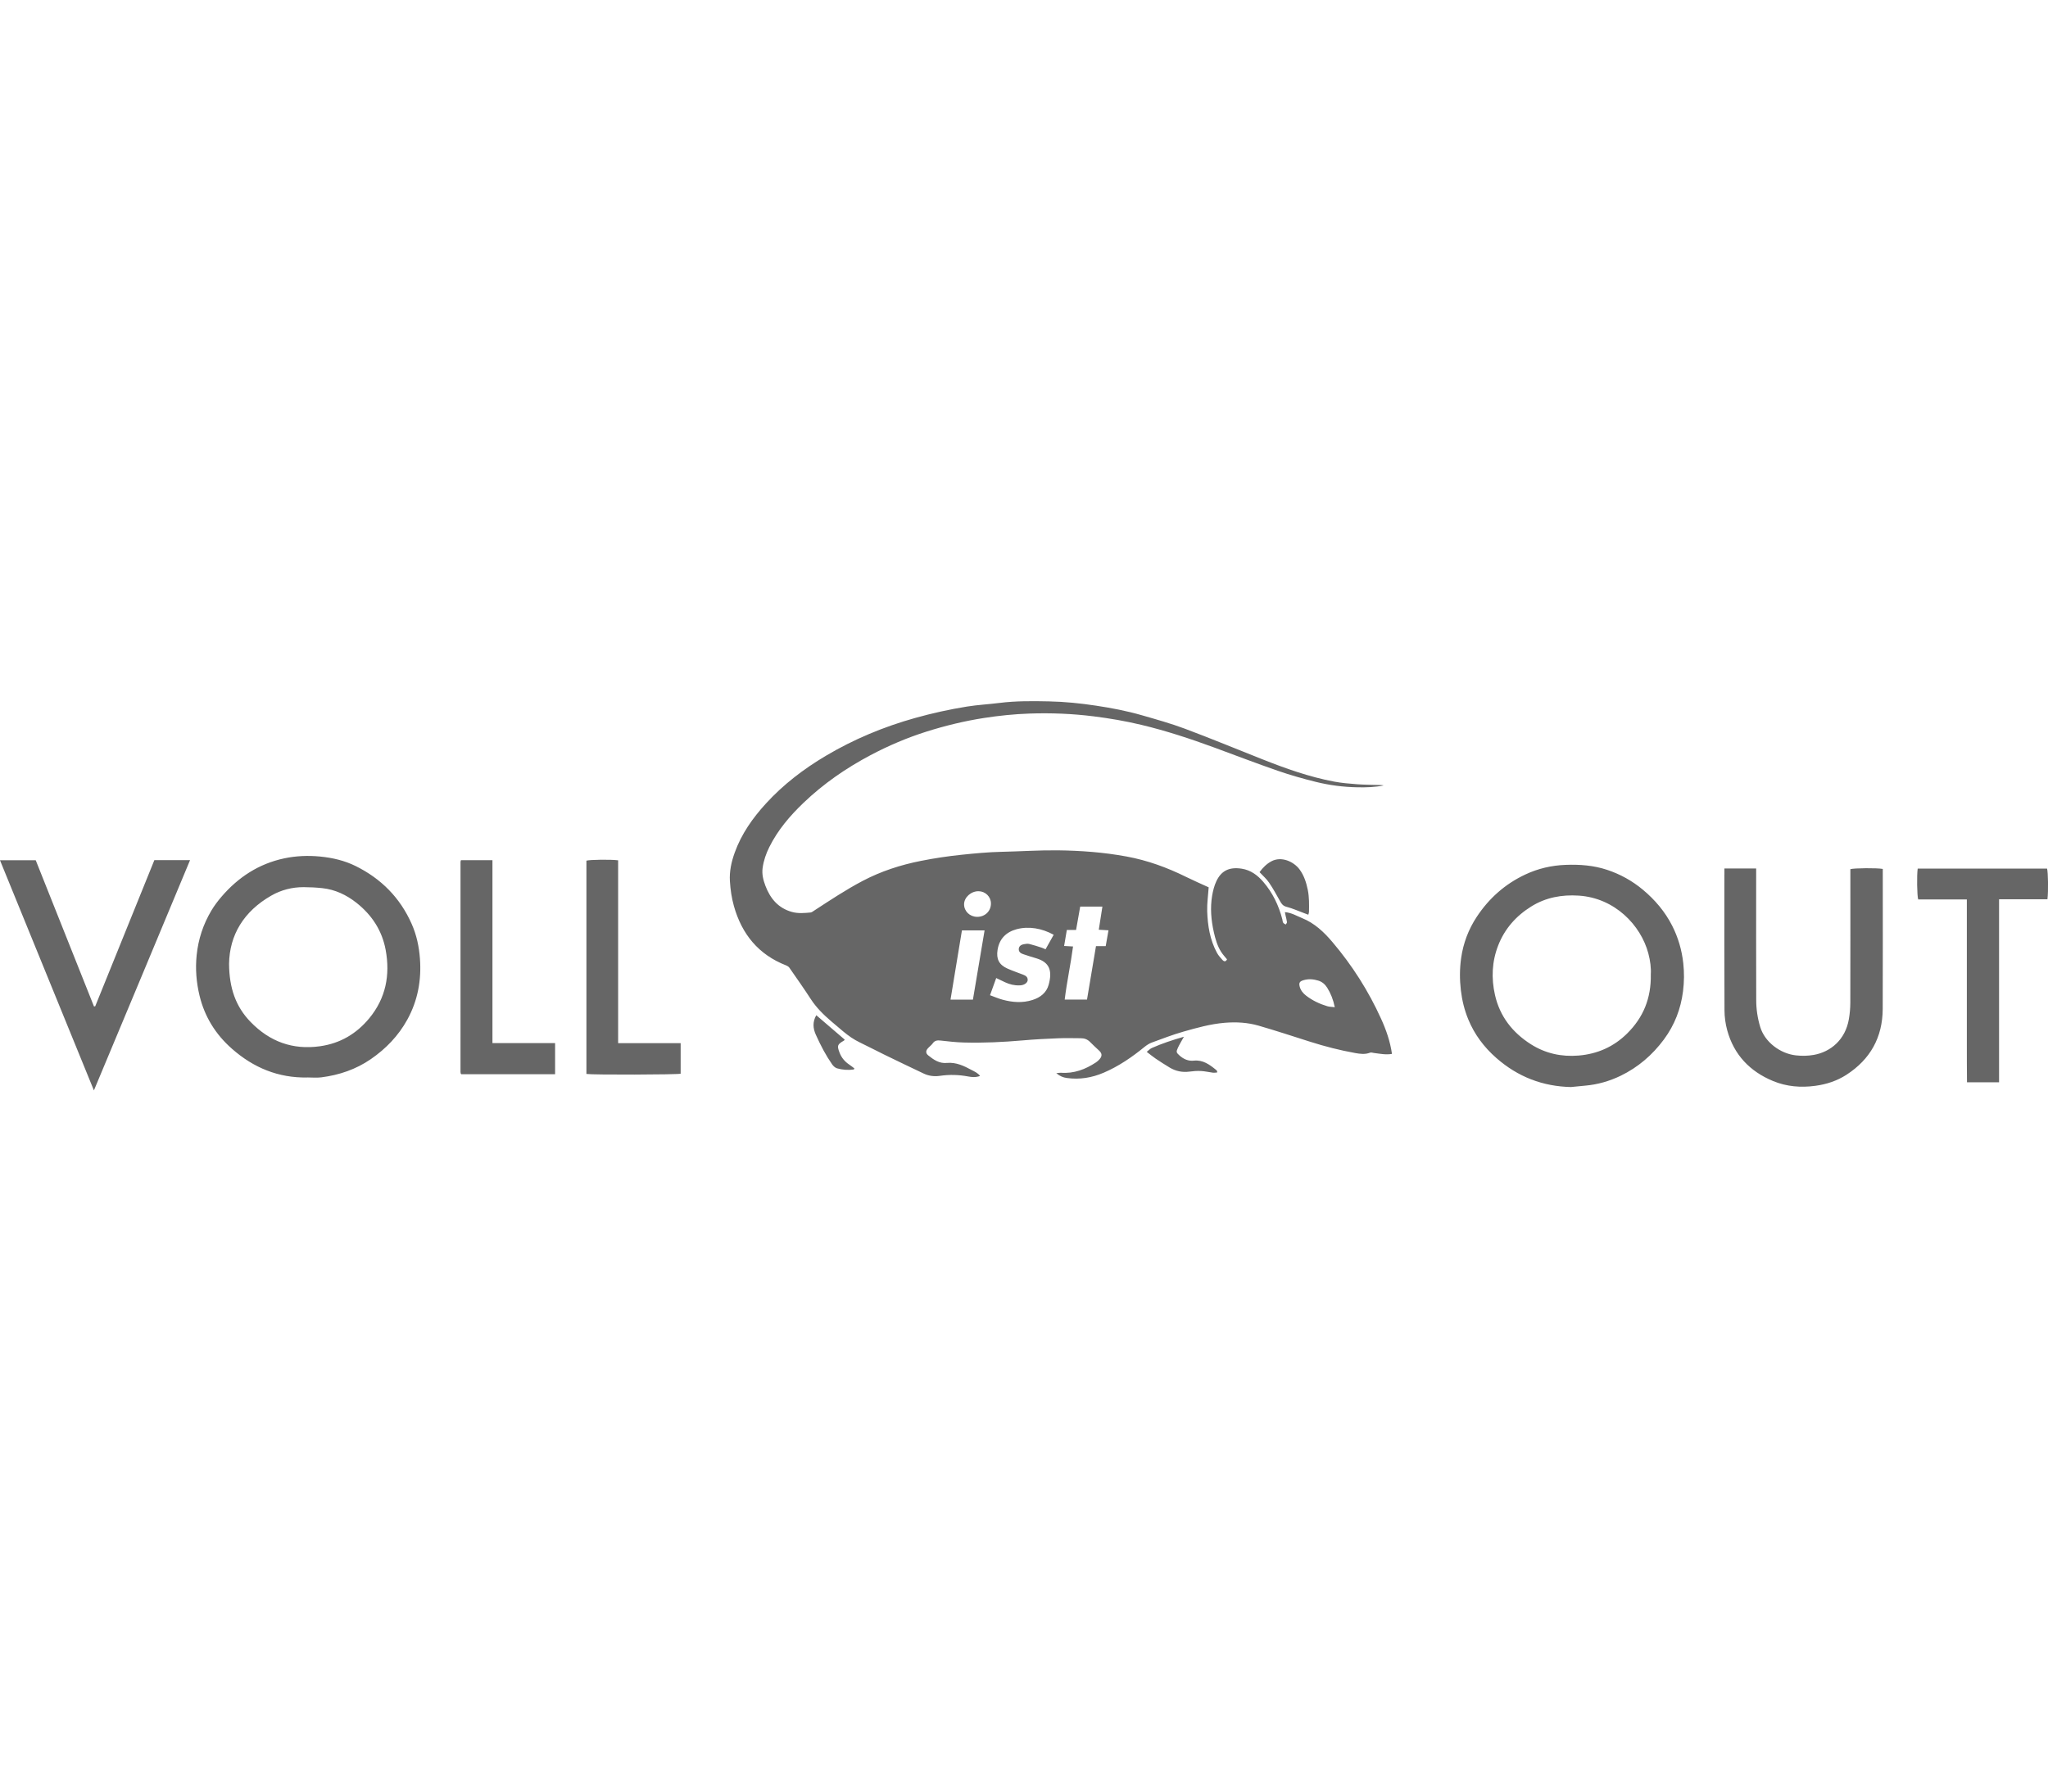
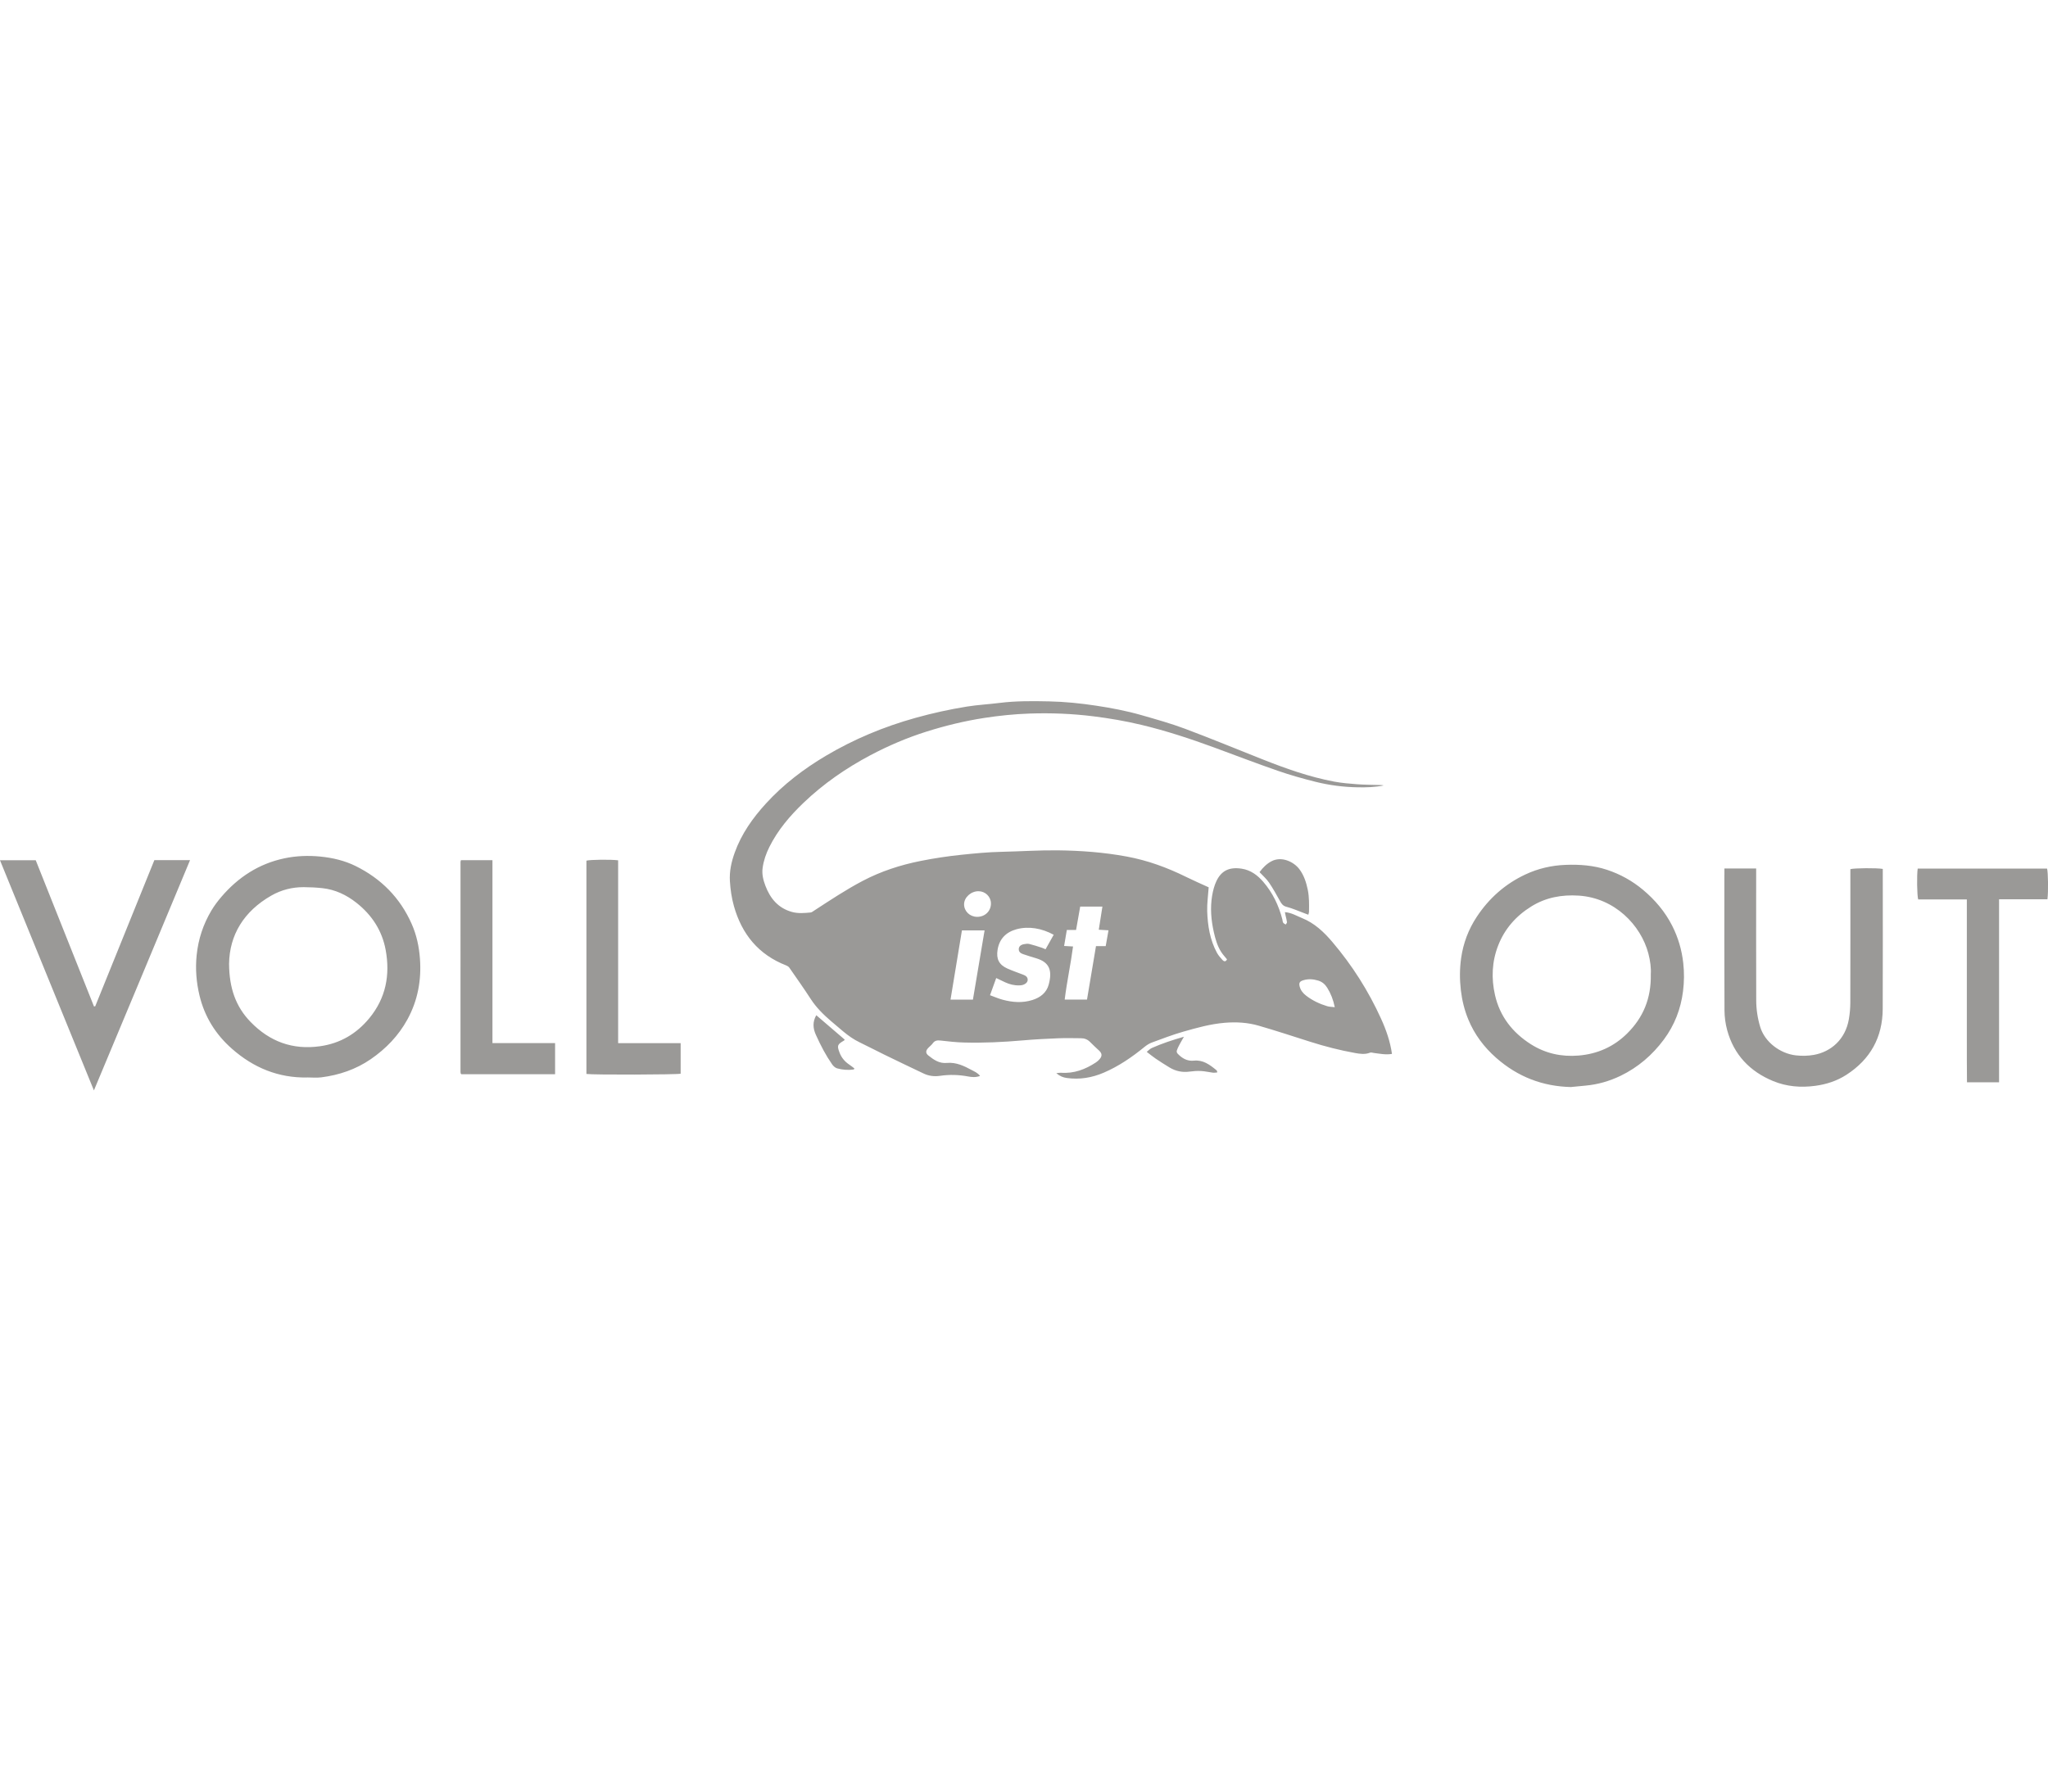
<svg xmlns="http://www.w3.org/2000/svg" version="1.1" id="Ebene_1" x="0px" y="0px" width="200px" height="175px" viewBox="0 0 200 175" enable-background="new 0 0 200 175" xml:space="preserve">
-   <path fill="#666666" d="M118.036,86.661c-0.056,0.825-0.168,1.579-0.146,2.327c0.045,1.421,0.267,2.816,0.959,4.091  c0.141,0.254,0.342,0.479,0.539,0.696c0.141,0.152,0.313,0.188,0.438-0.067c-0.191-0.237-0.406-0.465-0.57-0.724  c-0.376-0.588-0.564-1.254-0.717-1.928c-0.266-1.181-0.367-2.373-0.166-3.571c0.082-0.479,0.206-0.971,0.412-1.409  c0.469-0.993,1.218-1.419,2.477-1.224c0.875,0.136,1.545,0.635,2.104,1.285c0.919,1.067,1.511,2.305,1.862,3.663  c0.028,0.111,0.025,0.238,0.084,0.331c0.049,0.08,0.162,0.119,0.248,0.175c0.043-0.076,0.129-0.158,0.121-0.229  c-0.023-0.21-0.084-0.418-0.132-0.626c-0.022-0.107-0.044-0.217-0.071-0.354c0.641,0.049,1.145,0.366,1.683,0.584  c1.212,0.489,2.134,1.364,2.957,2.336c1.929,2.271,3.515,4.766,4.747,7.479c0.498,1.093,0.893,2.218,1.07,3.448  c-0.607,0.104-1.186-0.02-1.765-0.092c-0.127-0.018-0.272-0.071-0.379-0.029c-0.485,0.193-0.983,0.119-1.46,0.033  c-1.486-0.267-2.948-0.642-4.389-1.101c-1.674-0.532-3.342-1.081-5.028-1.569c-1.076-0.312-2.187-0.375-3.315-0.281  c-1.389,0.115-2.715,0.488-4.039,0.865c-1.037,0.297-2.053,0.688-3.069,1.061c-0.255,0.094-0.501,0.25-0.714,0.423  c-1.229,1.005-2.527,1.897-3.99,2.524c-1.154,0.494-2.355,0.695-3.611,0.518c-0.348-0.049-0.662-0.168-1.023-0.469  c0.218-0.021,0.334-0.051,0.447-0.043c1.271,0.098,2.393-0.326,3.433-1.014c0.137-0.088,0.26-0.207,0.364-0.33  c0.25-0.293,0.224-0.551-0.058-0.814c-0.3-0.279-0.604-0.559-0.891-0.85c-0.247-0.252-0.544-0.363-0.888-0.363  c-0.74-0.004-1.484-0.027-2.226,0.004c-1.147,0.047-2.298,0.105-3.443,0.206c-1.92,0.167-3.842,0.261-5.768,0.208  c-0.753-0.02-1.507-0.105-2.257-0.191c-0.319-0.035-0.571-0.02-0.776,0.269c-0.132,0.187-0.33,0.321-0.481,0.495  c-0.217,0.248-0.211,0.482,0.042,0.687c0.53,0.423,1.07,0.808,1.82,0.734c0.891-0.084,1.67,0.288,2.426,0.698  c0.279,0.15,0.587,0.271,0.812,0.576c-0.42,0.15-0.794,0.119-1.161,0.049c-0.914-0.172-1.825-0.198-2.747-0.063  c-0.543,0.08-1.088,0.02-1.59-0.219c-1.277-0.604-2.548-1.215-3.818-1.833c-0.813-0.396-1.612-0.819-2.428-1.21  c-0.6-0.287-1.132-0.666-1.638-1.088c-0.392-0.326-0.779-0.656-1.166-0.988c-0.75-0.645-1.447-1.33-1.99-2.17  c-0.669-1.035-1.384-2.04-2.087-3.055c-0.067-0.096-0.19-0.174-0.303-0.219c-2.706-1.051-4.336-3.048-5.11-5.8  c-0.223-0.794-0.34-1.607-0.391-2.425c-0.061-0.964,0.145-1.894,0.471-2.798c0.657-1.829,1.753-3.377,3.051-4.796  c1.703-1.864,3.69-3.379,5.851-4.661c2.741-1.625,5.662-2.84,8.734-3.698c1.664-0.464,3.343-0.836,5.045-1.109  c1.052-0.168,2.122-0.222,3.18-0.356c1.606-0.202,3.22-0.185,4.833-0.151c1.543,0.032,3.078,0.19,4.605,0.421  c1.497,0.226,2.979,0.509,4.432,0.927c1.422,0.409,2.851,0.806,4.232,1.323c2.523,0.945,5.016,1.975,7.521,2.968  c2.293,0.91,4.615,1.74,7.048,2.197c0.739,0.139,1.497,0.201,2.249,0.258c0.688,0.053,1.379,0.053,2.07,0.074  c0.172,0.005,0.349,0,0.522,0.043c-0.842,0.176-1.692,0.197-2.545,0.183c-1.386-0.024-2.754-0.201-4.095-0.534  c-1.256-0.312-2.508-0.667-3.729-1.091c-2.063-0.714-4.104-1.498-6.155-2.253c-2.345-0.862-4.715-1.643-7.146-2.224  c-1.531-0.366-3.084-0.634-4.647-0.829c-2.08-0.261-4.166-0.344-6.257-0.273c-1.49,0.051-2.975,0.203-4.455,0.432  c-1.906,0.296-3.766,0.748-5.603,1.326c-1.901,0.6-3.728,1.379-5.487,2.31c-2.381,1.261-4.585,2.783-6.537,4.651  c-1.326,1.27-2.508,2.654-3.334,4.312c-0.325,0.65-0.561,1.33-0.66,2.052c-0.083,0.605,0.06,1.176,0.271,1.735  c0.474,1.25,1.254,2.189,2.596,2.561c0.602,0.166,1.209,0.109,1.815,0.053c0.119-0.011,0.232-0.107,0.341-0.178  c1.559-1.013,3.105-2.045,4.754-2.911c1.788-0.94,3.686-1.555,5.662-1.948c1.321-0.264,2.649-0.462,3.991-0.602  c1.291-0.134,2.58-0.259,3.879-0.287c1.841-0.039,3.684-0.166,5.523-0.145c2.25,0.027,4.492,0.192,6.715,0.603  c2.039,0.375,3.955,1.075,5.804,1.989c0.735,0.363,1.489,0.689,2.217,1.023L118.036,86.661z M102.895,91.305  c-1.143-0.63-2.438-0.859-3.62-0.539c-1.013,0.274-1.683,0.93-1.856,2.012c-0.144,0.895,0.142,1.463,0.965,1.83  c0.495,0.221,1.008,0.395,1.515,0.59c0.24,0.092,0.462,0.211,0.462,0.51c0.002,0.244-0.242,0.455-0.577,0.521  c-0.079,0.017-0.164,0.017-0.245,0.02c-0.487,0.018-0.945-0.098-1.384-0.301c-0.279-0.129-0.554-0.266-0.868-0.414  c-0.206,0.568-0.4,1.104-0.606,1.677c0.429,0.155,0.82,0.329,1.228,0.438c0.966,0.262,1.941,0.338,2.916,0.029  c0.768-0.242,1.37-0.707,1.584-1.492c0.39-1.428,0.043-2.197-1.193-2.576c-0.44-0.135-0.883-0.262-1.316-0.416  c-0.219-0.076-0.418-0.209-0.411-0.49c0.007-0.238,0.169-0.412,0.489-0.475c0.176-0.035,0.37-0.065,0.538-0.025  c0.412,0.1,0.815,0.238,1.219,0.367c0.119,0.037,0.232,0.098,0.369,0.154c0.272-0.486,0.528-0.941,0.803-1.431L102.895,91.305z   M104.182,90.841l-0.264,1.56l0.871,0.05c-0.229,1.751-0.605,3.454-0.814,5.185h2.178l0.877-5.221h0.949l0.273-1.545  c-0.342-0.02-0.631-0.037-0.949-0.055l0.354-2.26h-2.169c-0.135,0.754-0.268,1.502-0.403,2.281h-0.901v0.005H104.182z M96.152,90.88  h-2.214c-0.374,2.269-0.742,4.507-1.114,6.763h2.188l1.139-6.765L96.152,90.88z M130.35,98.384c-0.152-0.743-0.393-1.35-0.742-1.907  c-0.209-0.332-0.493-0.578-0.869-0.693c-0.479-0.145-0.961-0.188-1.452-0.037c-0.353,0.107-0.455,0.244-0.37,0.598  c0.093,0.385,0.331,0.676,0.636,0.91c0.617,0.479,1.314,0.803,2.058,1.029c0.211,0.066,0.445,0.061,0.742,0.098v0.003H130.35z   M95.419,89.557c0.777,0.004,1.362-0.566,1.353-1.318c-0.007-0.648-0.54-1.176-1.199-1.186c-0.741-0.014-1.423,0.598-1.425,1.279  c0,0.679,0.563,1.22,1.273,1.224L95.419,89.557z M153.451,106.182c-2.801-0.056-5.233-1-7.334-2.847  c-1.197-1.054-2.123-2.287-2.729-3.758c-0.377-0.915-0.609-1.863-0.726-2.853c-0.122-1.055-0.121-2.1,0.028-3.146  c0.207-1.453,0.715-2.798,1.523-4.021c1.197-1.813,2.766-3.208,4.735-4.133c1.25-0.589,2.573-0.894,3.948-0.945  c1.371-0.053,2.723,0.048,4.041,0.483c1.299,0.43,2.469,1.081,3.512,1.954c1.17,0.98,2.146,2.127,2.845,3.498  c0.587,1.152,0.942,2.367,1.087,3.658c0.102,0.924,0.092,1.836-0.023,2.751c-0.217,1.729-0.827,3.308-1.868,4.712  c-1.128,1.52-2.523,2.721-4.229,3.547c-1.091,0.525-2.236,0.854-3.441,0.961c-0.459,0.04-0.916,0.088-1.373,0.133L153.451,106.182z   M161.21,95.171c0.042-0.594-0.048-1.323-0.239-2.043c-0.734-2.765-3.279-5.416-6.797-5.645c-1.643-0.108-3.214,0.174-4.635,1.059  c-1.48,0.92-2.594,2.174-3.23,3.804c-0.615,1.571-0.686,3.209-0.314,4.844c0.474,2.094,1.712,3.672,3.507,4.812  c1.42,0.899,2.979,1.241,4.655,1.103c1.841-0.153,3.435-0.858,4.744-2.156c1.558-1.543,2.357-3.413,2.31-5.778V95.171z   M30.008,105.248c-2.826,0.05-5.254-0.95-7.362-2.811c-1.593-1.401-2.662-3.125-3.158-5.176c-0.312-1.295-0.421-2.615-0.284-3.959  c0.161-1.568,0.639-3.018,1.439-4.361c0.285-0.479,0.627-0.93,0.99-1.354c1.632-1.904,3.645-3.216,6.115-3.742  c1.159-0.247,2.339-0.294,3.53-0.178c1.208,0.12,2.368,0.392,3.451,0.926c2.493,1.232,4.347,3.1,5.477,5.661  c0.476,1.077,0.718,2.212,0.804,3.384c0.155,2.1-0.21,4.088-1.224,5.941c-0.871,1.59-2.097,2.861-3.583,3.883  c-1.451,0.996-3.076,1.547-4.811,1.77c-0.453,0.06-0.92,0.011-1.381,0.011L30.008,105.248z M22.37,94.154  c0.018,2.357,0.649,4.173,2.101,5.668c1.866,1.921,4.104,2.75,6.782,2.373c1.974-0.278,3.559-1.219,4.81-2.734  c1.614-1.956,2.051-4.22,1.6-6.669c-0.348-1.89-1.341-3.409-2.839-4.597c-0.984-0.779-2.089-1.307-3.349-1.442  c-0.603-0.065-1.211-0.095-1.817-0.097c-1.122-0.004-2.193,0.27-3.16,0.822c-2.691,1.536-4.09,3.855-4.128,6.67V94.154z   M168.396,85.439c0,4.417-0.013,8.834,0.011,13.25c0.003,0.648,0.094,1.316,0.265,1.943c0.656,2.401,2.215,4.027,4.49,4.967  c1.316,0.541,2.695,0.654,4.111,0.463c1.098-0.147,2.119-0.483,3.041-1.078c2.332-1.504,3.533-3.659,3.545-6.438  c0.018-4.401,0.006-8.802,0.006-13.202v-0.469c-0.561-0.104-2.771-0.088-3.165,0.022v0.577c0,4.154,0.005,8.305-0.005,12.459  c-0.002,0.539-0.049,1.084-0.141,1.614c-0.341,1.996-1.762,3.198-3.423,3.493c-0.577,0.102-1.161,0.113-1.758,0.046  c-1.547-0.175-3.031-1.313-3.474-2.765c-0.26-0.857-0.392-1.734-0.393-2.621c-0.015-4.088-0.006-8.176-0.006-12.263v-0.605H168.4  v0.605L168.396,85.439L168.396,85.439z M9.177,98.305c-1.9-4.771-3.8-9.539-5.689-14.281h-3.491  c3.061,7.503,6.099,14.949,9.174,22.485c3.16-7.558,6.276-15.008,9.39-22.495h-3.486c-1.931,4.773-3.854,9.526-5.777,14.28  L9.177,98.305L9.177,98.305z M199.902,84.844h-12.627c-0.094,0.639-0.068,2.624,0.048,3.014h4.751v13.931  c0,0.658,0,1.318,0.002,1.979c0.002,0.65,0.008,1.303,0.012,1.951h3.133v-17.88h4.725c0.097-0.775,0.064-2.664-0.037-2.995H199.902z   M60.365,84.034c-0.71-0.095-2.754-0.067-3.097,0.033v20.835c0.615,0.099,8.843,0.072,9.202-0.024v-2.987h-6.105V84.034  L60.365,84.034z M48.091,101.887V84.019h-3.079c-0.019,0.079-0.04,0.125-0.04,0.172c-0.002,6.843-0.002,13.681-0.001,20.521  c0,0.05,0.012,0.101,0.022,0.146c0.003,0.016,0.019,0.027,0.029,0.039c0.01,0.014,0.023,0.023,0.029,0.031h9.157v-3.041H48.091  L48.091,101.887L48.091,101.887z M123.932,86.214c0.396,0.581,0.734,1.201,1.077,1.815c0.147,0.267,0.288,0.459,0.628,0.548  c0.6,0.155,1.172,0.416,1.756,0.631c0.116,0.043,0.231,0.086,0.373,0.14c0.029-0.117,0.064-0.193,0.066-0.269  c0.012-0.724,0.027-1.447-0.119-2.161c-0.146-0.712-0.363-1.396-0.801-1.991c-0.569-0.775-1.783-1.315-2.748-0.799  c-0.471,0.252-0.839,0.618-1.161,1.062C123.341,85.556,123.688,85.851,123.932,86.214L123.932,86.214z M112.465,102.378  c-0.168,0.074-0.301,0.228-0.48,0.366c0.32,0.242,0.584,0.464,0.867,0.656c0.448,0.304,0.906,0.595,1.369,0.875  c0.598,0.359,1.24,0.492,1.938,0.398c0.372-0.051,0.753-0.078,1.127-0.059c0.39,0.02,0.776,0.115,1.165,0.164  c0.137,0.016,0.277-0.012,0.415-0.021c-0.007-0.081,0-0.116-0.015-0.143c-0.024-0.041-0.058-0.081-0.096-0.111  c-0.632-0.514-1.277-0.993-2.16-0.901c-0.545,0.059-0.996-0.14-1.396-0.492c-0.328-0.293-0.357-0.36-0.171-0.762  c0.158-0.341,0.357-0.662,0.589-1.08c-1.138,0.326-2.162,0.666-3.147,1.104L112.465,102.378z M83.438,104.363  c-0.168-0.127-0.332-0.262-0.506-0.377c-0.438-0.293-0.76-0.68-0.947-1.172c-0.26-0.684-0.212-0.799,0.435-1.172  c0.026-0.016,0.041-0.051,0.072-0.094l-2.777-2.383c-0.374,0.65-0.328,1.283-0.042,1.91c0.238,0.523,0.486,1.045,0.763,1.549  c0.25,0.46,0.527,0.91,0.826,1.341c0.114,0.165,0.301,0.337,0.486,0.39c0.535,0.152,1.088,0.188,1.64,0.109  c0.014-0.033,0.028-0.068,0.044-0.104L83.438,104.363z" />
+   <path fill="#9a9997" d="M118.036,86.661c-0.056,0.825-0.168,1.579-0.146,2.327c0.045,1.421,0.267,2.816,0.959,4.091  c0.141,0.254,0.342,0.479,0.539,0.696c0.141,0.152,0.313,0.188,0.438-0.067c-0.191-0.237-0.406-0.465-0.57-0.724  c-0.376-0.588-0.564-1.254-0.717-1.928c-0.266-1.181-0.367-2.373-0.166-3.571c0.082-0.479,0.206-0.971,0.412-1.409  c0.469-0.993,1.218-1.419,2.477-1.224c0.875,0.136,1.545,0.635,2.104,1.285c0.919,1.067,1.511,2.305,1.862,3.663  c0.028,0.111,0.025,0.238,0.084,0.331c0.049,0.08,0.162,0.119,0.248,0.175c0.043-0.076,0.129-0.158,0.121-0.229  c-0.023-0.21-0.084-0.418-0.132-0.626c-0.022-0.107-0.044-0.217-0.071-0.354c0.641,0.049,1.145,0.366,1.683,0.584  c1.212,0.489,2.134,1.364,2.957,2.336c1.929,2.271,3.515,4.766,4.747,7.479c0.498,1.093,0.893,2.218,1.07,3.448  c-0.607,0.104-1.186-0.02-1.765-0.092c-0.127-0.018-0.272-0.071-0.379-0.029c-0.485,0.193-0.983,0.119-1.46,0.033  c-1.486-0.267-2.948-0.642-4.389-1.101c-1.674-0.532-3.342-1.081-5.028-1.569c-1.076-0.312-2.187-0.375-3.315-0.281  c-1.389,0.115-2.715,0.488-4.039,0.865c-1.037,0.297-2.053,0.688-3.069,1.061c-0.255,0.094-0.501,0.25-0.714,0.423  c-1.229,1.005-2.527,1.897-3.99,2.524c-1.154,0.494-2.355,0.695-3.611,0.518c-0.348-0.049-0.662-0.168-1.023-0.469  c0.218-0.021,0.334-0.051,0.447-0.043c1.271,0.098,2.393-0.326,3.433-1.014c0.137-0.088,0.26-0.207,0.364-0.33  c0.25-0.293,0.224-0.551-0.058-0.814c-0.3-0.279-0.604-0.559-0.891-0.85c-0.247-0.252-0.544-0.363-0.888-0.363  c-0.74-0.004-1.484-0.027-2.226,0.004c-1.147,0.047-2.298,0.105-3.443,0.206c-1.92,0.167-3.842,0.261-5.768,0.208  c-0.753-0.02-1.507-0.105-2.257-0.191c-0.319-0.035-0.571-0.02-0.776,0.269c-0.132,0.187-0.33,0.321-0.481,0.495  c-0.217,0.248-0.211,0.482,0.042,0.687c0.53,0.423,1.07,0.808,1.82,0.734c0.891-0.084,1.67,0.288,2.426,0.698  c0.279,0.15,0.587,0.271,0.812,0.576c-0.42,0.15-0.794,0.119-1.161,0.049c-0.914-0.172-1.825-0.198-2.747-0.063  c-0.543,0.08-1.088,0.02-1.59-0.219c-1.277-0.604-2.548-1.215-3.818-1.833c-0.813-0.396-1.612-0.819-2.428-1.21  c-0.6-0.287-1.132-0.666-1.638-1.088c-0.392-0.326-0.779-0.656-1.166-0.988c-0.75-0.645-1.447-1.33-1.99-2.17  c-0.669-1.035-1.384-2.04-2.087-3.055c-0.067-0.096-0.19-0.174-0.303-0.219c-2.706-1.051-4.336-3.048-5.11-5.8  c-0.223-0.794-0.34-1.607-0.391-2.425c-0.061-0.964,0.145-1.894,0.471-2.798c0.657-1.829,1.753-3.377,3.051-4.796  c1.703-1.864,3.69-3.379,5.851-4.661c2.741-1.625,5.662-2.84,8.734-3.698c1.664-0.464,3.343-0.836,5.045-1.109  c1.052-0.168,2.122-0.222,3.18-0.356c1.606-0.202,3.22-0.185,4.833-0.151c1.543,0.032,3.078,0.19,4.605,0.421  c1.497,0.226,2.979,0.509,4.432,0.927c1.422,0.409,2.851,0.806,4.232,1.323c2.523,0.945,5.016,1.975,7.521,2.968  c2.293,0.91,4.615,1.74,7.048,2.197c0.739,0.139,1.497,0.201,2.249,0.258c0.688,0.053,1.379,0.053,2.07,0.074  c0.172,0.005,0.349,0,0.522,0.043c-0.842,0.176-1.692,0.197-2.545,0.183c-1.386-0.024-2.754-0.201-4.095-0.534  c-1.256-0.312-2.508-0.667-3.729-1.091c-2.063-0.714-4.104-1.498-6.155-2.253c-2.345-0.862-4.715-1.643-7.146-2.224  c-1.531-0.366-3.084-0.634-4.647-0.829c-2.08-0.261-4.166-0.344-6.257-0.273c-1.49,0.051-2.975,0.203-4.455,0.432  c-1.906,0.296-3.766,0.748-5.603,1.326c-1.901,0.6-3.728,1.379-5.487,2.31c-2.381,1.261-4.585,2.783-6.537,4.651  c-1.326,1.27-2.508,2.654-3.334,4.312c-0.325,0.65-0.561,1.33-0.66,2.052c-0.083,0.605,0.06,1.176,0.271,1.735  c0.474,1.25,1.254,2.189,2.596,2.561c0.602,0.166,1.209,0.109,1.815,0.053c0.119-0.011,0.232-0.107,0.341-0.178  c1.559-1.013,3.105-2.045,4.754-2.911c1.788-0.94,3.686-1.555,5.662-1.948c1.321-0.264,2.649-0.462,3.991-0.602  c1.291-0.134,2.58-0.259,3.879-0.287c1.841-0.039,3.684-0.166,5.523-0.145c2.25,0.027,4.492,0.192,6.715,0.603  c2.039,0.375,3.955,1.075,5.804,1.989c0.735,0.363,1.489,0.689,2.217,1.023L118.036,86.661z M102.895,91.305  c-1.143-0.63-2.438-0.859-3.62-0.539c-1.013,0.274-1.683,0.93-1.856,2.012c-0.144,0.895,0.142,1.463,0.965,1.83  c0.495,0.221,1.008,0.395,1.515,0.59c0.24,0.092,0.462,0.211,0.462,0.51c0.002,0.244-0.242,0.455-0.577,0.521  c-0.079,0.017-0.164,0.017-0.245,0.02c-0.487,0.018-0.945-0.098-1.384-0.301c-0.279-0.129-0.554-0.266-0.868-0.414  c-0.206,0.568-0.4,1.104-0.606,1.677c0.429,0.155,0.82,0.329,1.228,0.438c0.966,0.262,1.941,0.338,2.916,0.029  c0.768-0.242,1.37-0.707,1.584-1.492c0.39-1.428,0.043-2.197-1.193-2.576c-0.44-0.135-0.883-0.262-1.316-0.416  c-0.219-0.076-0.418-0.209-0.411-0.49c0.007-0.238,0.169-0.412,0.489-0.475c0.176-0.035,0.37-0.065,0.538-0.025  c0.412,0.1,0.815,0.238,1.219,0.367c0.119,0.037,0.232,0.098,0.369,0.154c0.272-0.486,0.528-0.941,0.803-1.431L102.895,91.305z   M104.182,90.841l-0.264,1.56l0.871,0.05c-0.229,1.751-0.605,3.454-0.814,5.185h2.178l0.877-5.221h0.949l0.273-1.545  c-0.342-0.02-0.631-0.037-0.949-0.055l0.354-2.26h-2.169c-0.135,0.754-0.268,1.502-0.403,2.281h-0.901v0.005H104.182z M96.152,90.88  h-2.214c-0.374,2.269-0.742,4.507-1.114,6.763h2.188l1.139-6.765L96.152,90.88z M130.35,98.384c-0.152-0.743-0.393-1.35-0.742-1.907  c-0.209-0.332-0.493-0.578-0.869-0.693c-0.479-0.145-0.961-0.188-1.452-0.037c-0.353,0.107-0.455,0.244-0.37,0.598  c0.093,0.385,0.331,0.676,0.636,0.91c0.617,0.479,1.314,0.803,2.058,1.029c0.211,0.066,0.445,0.061,0.742,0.098v0.003H130.35z   M95.419,89.557c0.777,0.004,1.362-0.566,1.353-1.318c-0.007-0.648-0.54-1.176-1.199-1.186c-0.741-0.014-1.423,0.598-1.425,1.279  c0,0.679,0.563,1.22,1.273,1.224L95.419,89.557z M153.451,106.182c-2.801-0.056-5.233-1-7.334-2.847  c-1.197-1.054-2.123-2.287-2.729-3.758c-0.377-0.915-0.609-1.863-0.726-2.853c-0.122-1.055-0.121-2.1,0.028-3.146  c0.207-1.453,0.715-2.798,1.523-4.021c1.197-1.813,2.766-3.208,4.735-4.133c1.25-0.589,2.573-0.894,3.948-0.945  c1.371-0.053,2.723,0.048,4.041,0.483c1.299,0.43,2.469,1.081,3.512,1.954c1.17,0.98,2.146,2.127,2.845,3.498  c0.587,1.152,0.942,2.367,1.087,3.658c0.102,0.924,0.092,1.836-0.023,2.751c-0.217,1.729-0.827,3.308-1.868,4.712  c-1.128,1.52-2.523,2.721-4.229,3.547c-1.091,0.525-2.236,0.854-3.441,0.961c-0.459,0.04-0.916,0.088-1.373,0.133L153.451,106.182z   M161.21,95.171c0.042-0.594-0.048-1.323-0.239-2.043c-0.734-2.765-3.279-5.416-6.797-5.645c-1.643-0.108-3.214,0.174-4.635,1.059  c-1.48,0.92-2.594,2.174-3.23,3.804c-0.615,1.571-0.686,3.209-0.314,4.844c0.474,2.094,1.712,3.672,3.507,4.812  c1.42,0.899,2.979,1.241,4.655,1.103c1.841-0.153,3.435-0.858,4.744-2.156c1.558-1.543,2.357-3.413,2.31-5.778V95.171z   M30.008,105.248c-2.826,0.05-5.254-0.95-7.362-2.811c-1.593-1.401-2.662-3.125-3.158-5.176c-0.312-1.295-0.421-2.615-0.284-3.959  c0.161-1.568,0.639-3.018,1.439-4.361c0.285-0.479,0.627-0.93,0.99-1.354c1.632-1.904,3.645-3.216,6.115-3.742  c1.159-0.247,2.339-0.294,3.53-0.178c1.208,0.12,2.368,0.392,3.451,0.926c2.493,1.232,4.347,3.1,5.477,5.661  c0.476,1.077,0.718,2.212,0.804,3.384c0.155,2.1-0.21,4.088-1.224,5.941c-0.871,1.59-2.097,2.861-3.583,3.883  c-1.451,0.996-3.076,1.547-4.811,1.77c-0.453,0.06-0.92,0.011-1.381,0.011L30.008,105.248z M22.37,94.154  c0.018,2.357,0.649,4.173,2.101,5.668c1.866,1.921,4.104,2.75,6.782,2.373c1.974-0.278,3.559-1.219,4.81-2.734  c1.614-1.956,2.051-4.22,1.6-6.669c-0.348-1.89-1.341-3.409-2.839-4.597c-0.984-0.779-2.089-1.307-3.349-1.442  c-0.603-0.065-1.211-0.095-1.817-0.097c-1.122-0.004-2.193,0.27-3.16,0.822c-2.691,1.536-4.09,3.855-4.128,6.67V94.154z   M168.396,85.439c0,4.417-0.013,8.834,0.011,13.25c0.003,0.648,0.094,1.316,0.265,1.943c0.656,2.401,2.215,4.027,4.49,4.967  c1.316,0.541,2.695,0.654,4.111,0.463c1.098-0.147,2.119-0.483,3.041-1.078c2.332-1.504,3.533-3.659,3.545-6.438  c0.018-4.401,0.006-8.802,0.006-13.202v-0.469c-0.561-0.104-2.771-0.088-3.165,0.022v0.577c0,4.154,0.005,8.305-0.005,12.459  c-0.002,0.539-0.049,1.084-0.141,1.614c-0.341,1.996-1.762,3.198-3.423,3.493c-0.577,0.102-1.161,0.113-1.758,0.046  c-1.547-0.175-3.031-1.313-3.474-2.765c-0.26-0.857-0.392-1.734-0.393-2.621c-0.015-4.088-0.006-8.176-0.006-12.263v-0.605H168.4  v0.605L168.396,85.439L168.396,85.439z M9.177,98.305c-1.9-4.771-3.8-9.539-5.689-14.281h-3.491  c3.061,7.503,6.099,14.949,9.174,22.485c3.16-7.558,6.276-15.008,9.39-22.495h-3.486c-1.931,4.773-3.854,9.526-5.777,14.28  L9.177,98.305L9.177,98.305z M199.902,84.844h-12.627c-0.094,0.639-0.068,2.624,0.048,3.014h4.751v13.931  c0,0.658,0,1.318,0.002,1.979c0.002,0.65,0.008,1.303,0.012,1.951h3.133v-17.88h4.725c0.097-0.775,0.064-2.664-0.037-2.995H199.902z   M60.365,84.034c-0.71-0.095-2.754-0.067-3.097,0.033v20.835c0.615,0.099,8.843,0.072,9.202-0.024v-2.987h-6.105V84.034  L60.365,84.034z M48.091,101.887V84.019h-3.079c-0.019,0.079-0.04,0.125-0.04,0.172c-0.002,6.843-0.002,13.681-0.001,20.521  c0,0.05,0.012,0.101,0.022,0.146c0.003,0.016,0.019,0.027,0.029,0.039c0.01,0.014,0.023,0.023,0.029,0.031h9.157v-3.041H48.091  L48.091,101.887L48.091,101.887z M123.932,86.214c0.396,0.581,0.734,1.201,1.077,1.815c0.147,0.267,0.288,0.459,0.628,0.548  c0.6,0.155,1.172,0.416,1.756,0.631c0.116,0.043,0.231,0.086,0.373,0.14c0.029-0.117,0.064-0.193,0.066-0.269  c0.012-0.724,0.027-1.447-0.119-2.161c-0.146-0.712-0.363-1.396-0.801-1.991c-0.569-0.775-1.783-1.315-2.748-0.799  c-0.471,0.252-0.839,0.618-1.161,1.062C123.341,85.556,123.688,85.851,123.932,86.214L123.932,86.214z M112.465,102.378  c-0.168,0.074-0.301,0.228-0.48,0.366c0.32,0.242,0.584,0.464,0.867,0.656c0.448,0.304,0.906,0.595,1.369,0.875  c0.598,0.359,1.24,0.492,1.938,0.398c0.372-0.051,0.753-0.078,1.127-0.059c0.39,0.02,0.776,0.115,1.165,0.164  c0.137,0.016,0.277-0.012,0.415-0.021c-0.007-0.081,0-0.116-0.015-0.143c-0.024-0.041-0.058-0.081-0.096-0.111  c-0.632-0.514-1.277-0.993-2.16-0.901c-0.545,0.059-0.996-0.14-1.396-0.492c-0.328-0.293-0.357-0.36-0.171-0.762  c0.158-0.341,0.357-0.662,0.589-1.08c-1.138,0.326-2.162,0.666-3.147,1.104L112.465,102.378z M83.438,104.363  c-0.168-0.127-0.332-0.262-0.506-0.377c-0.438-0.293-0.76-0.68-0.947-1.172c-0.26-0.684-0.212-0.799,0.435-1.172  c0.026-0.016,0.041-0.051,0.072-0.094l-2.777-2.383c-0.374,0.65-0.328,1.283-0.042,1.91c0.238,0.523,0.486,1.045,0.763,1.549  c0.25,0.46,0.527,0.91,0.826,1.341c0.114,0.165,0.301,0.337,0.486,0.39c0.535,0.152,1.088,0.188,1.64,0.109  c0.014-0.033,0.028-0.068,0.044-0.104L83.438,104.363z" />
</svg>
